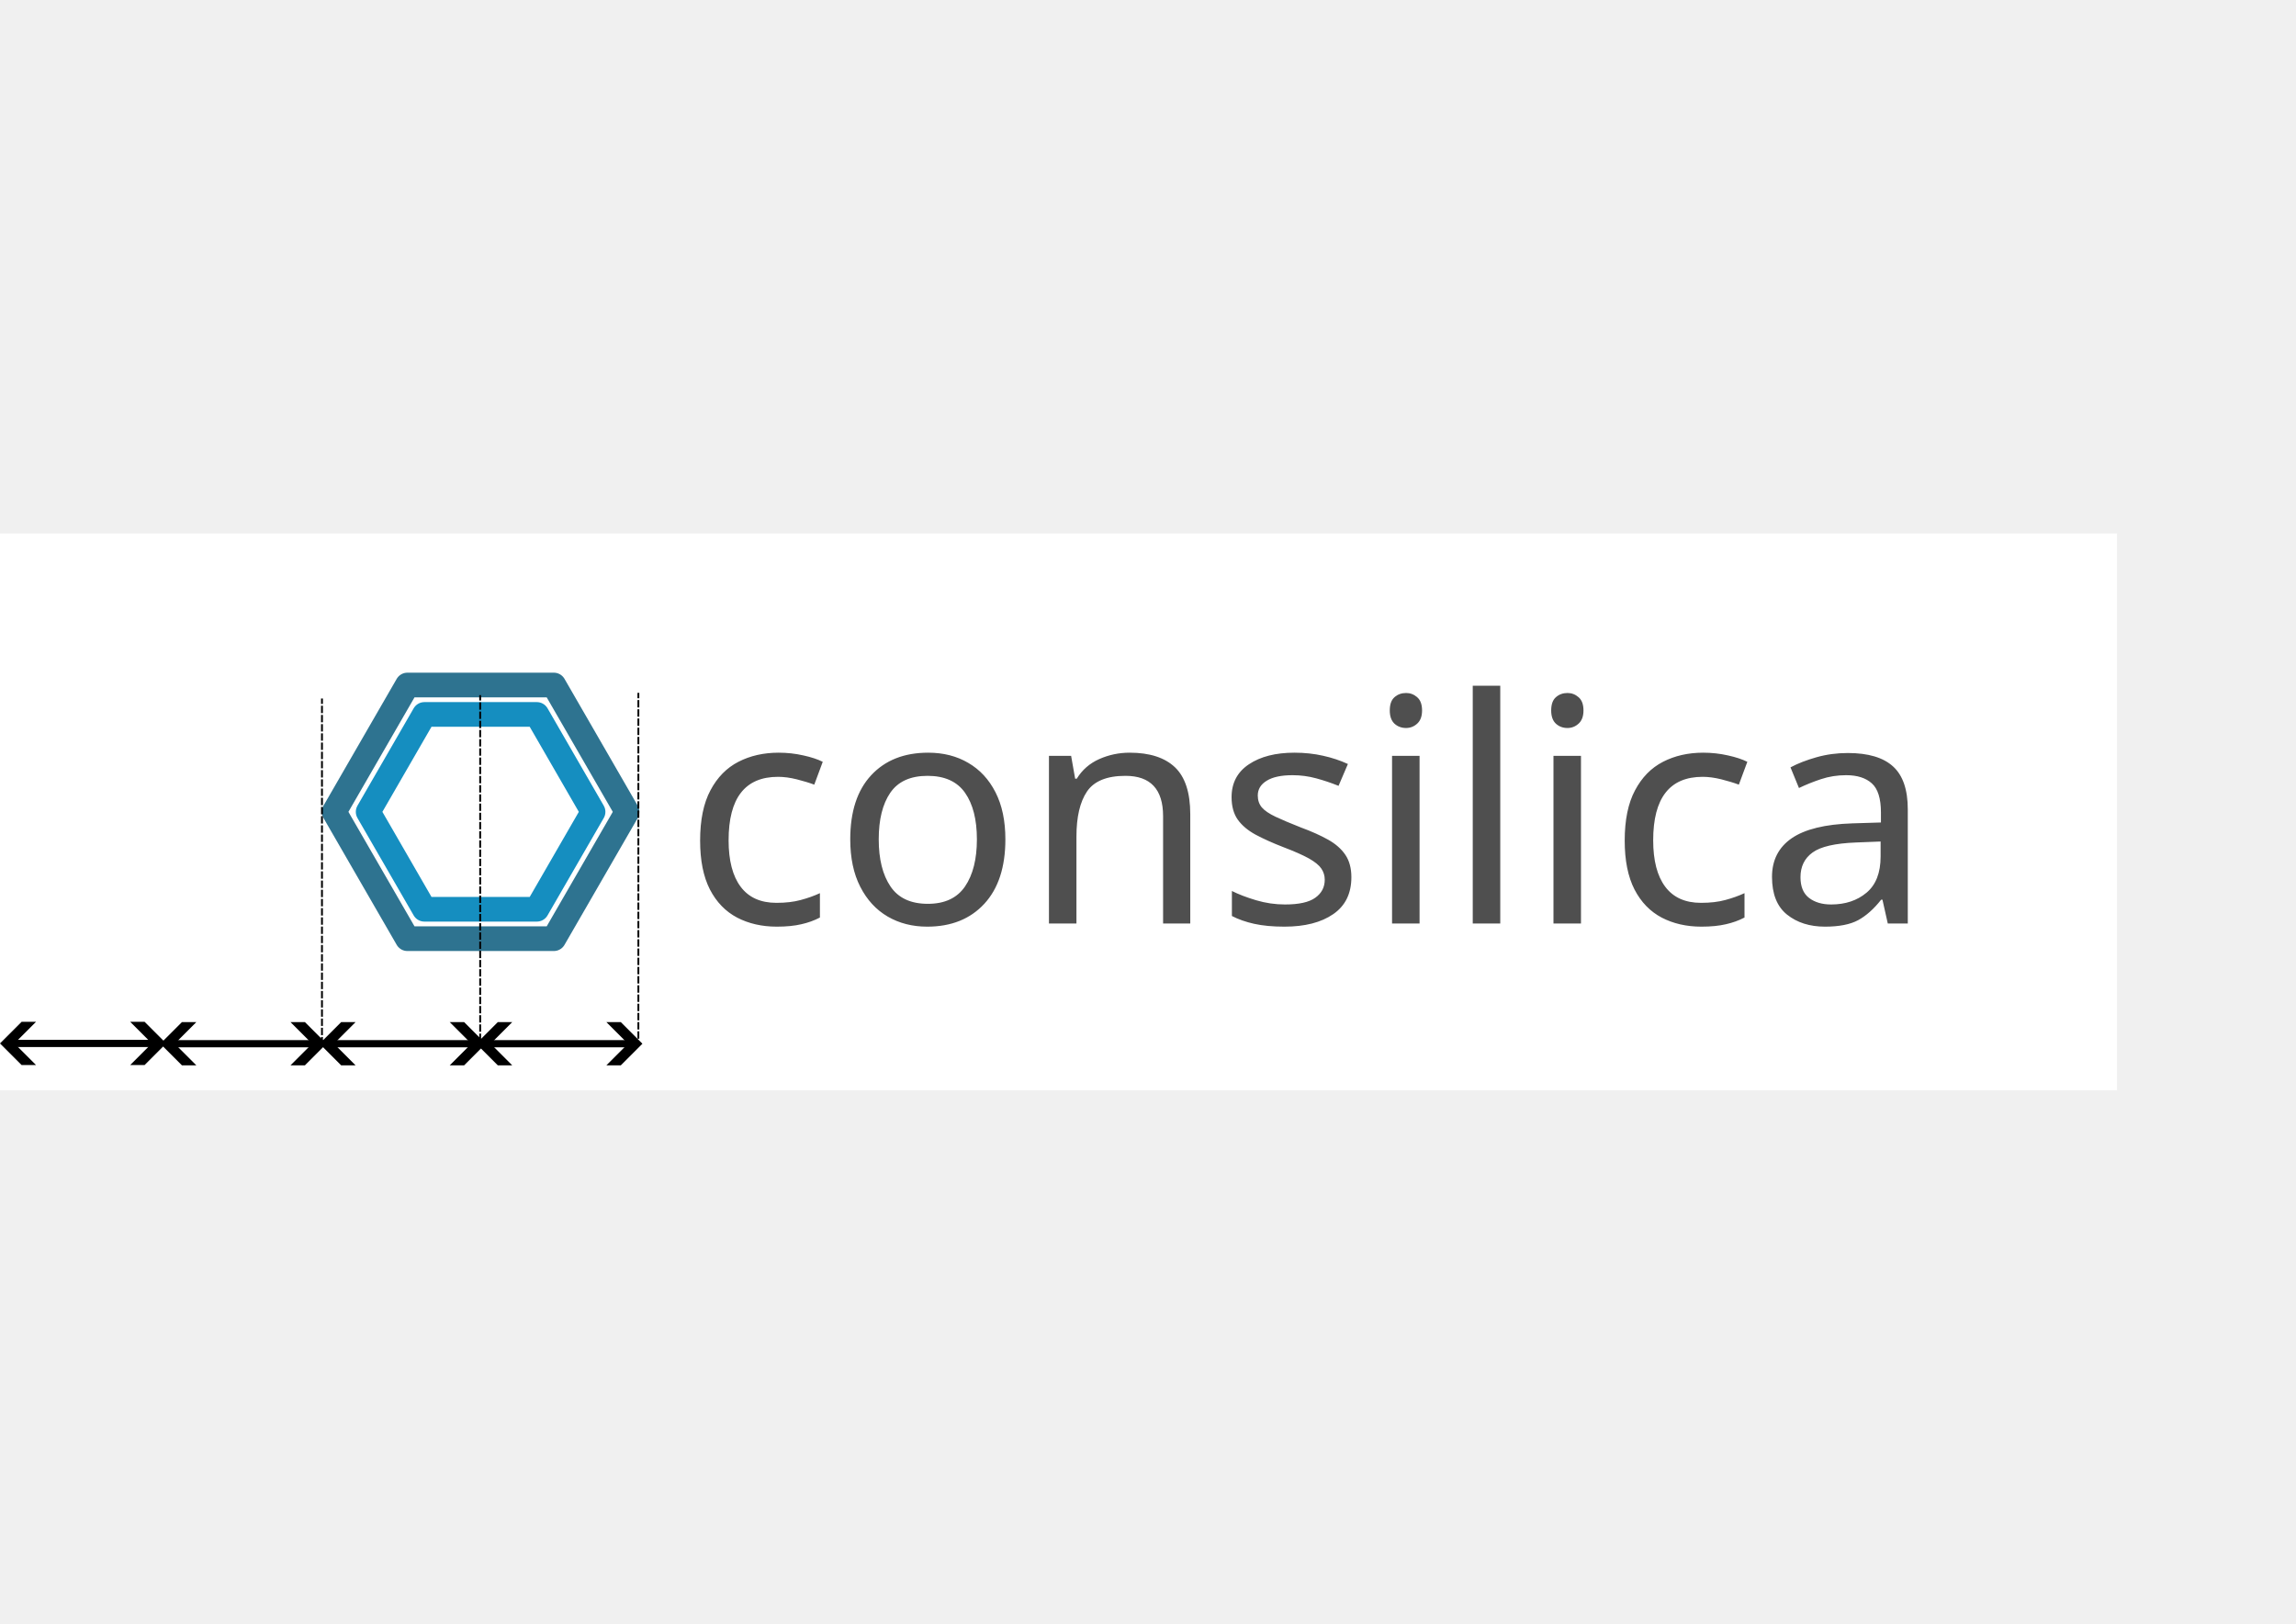
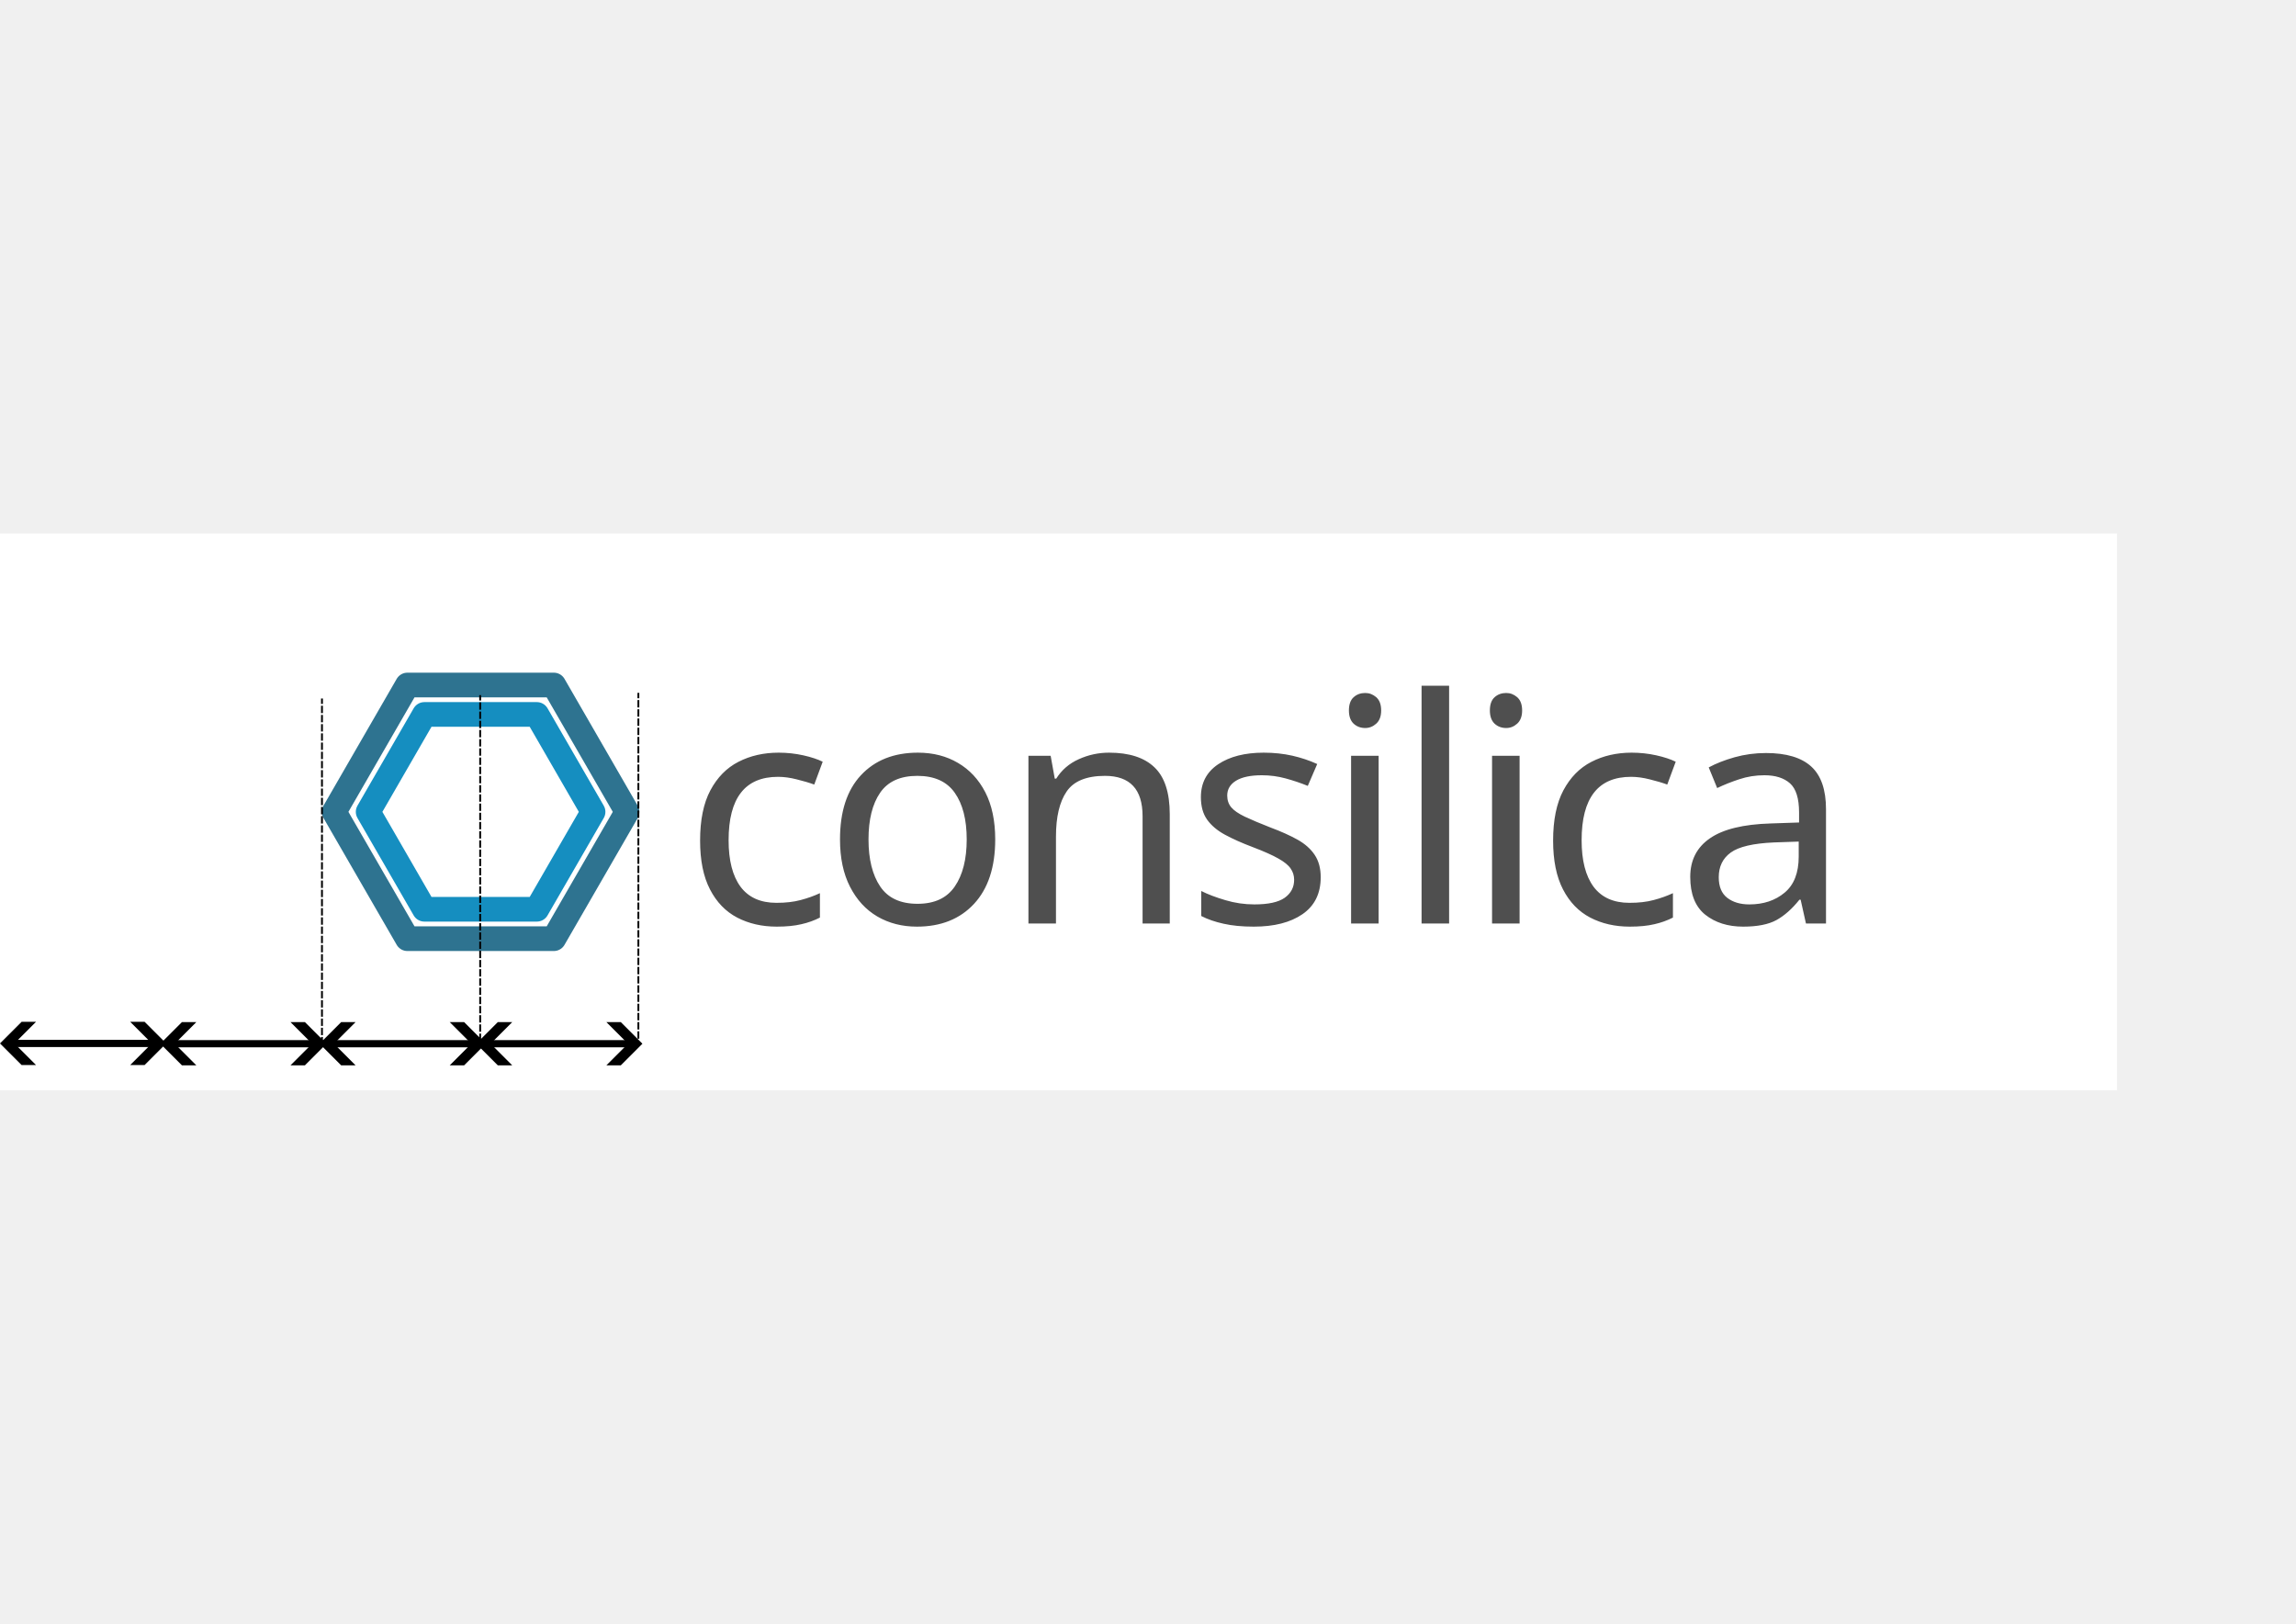
<svg xmlns="http://www.w3.org/2000/svg" width="297mm" height="210mm" viewBox="0 0 297 210" version="1.1" id="svg5">
  <defs id="defs2">
    <marker style="overflow:visible" id="marker4983" refX="0" refY="0" orient="auto-start-reverse" markerWidth="5" markerHeight="6" viewBox="0 0 5 6" preserveAspectRatio="xMidYMid">
      <path style="fill:context-stroke;fill-rule:evenodd;stroke:none" d="m 1,0 -3,3 h -2 l 3,-3 -3,-3 h 2 z" id="path4981" />
    </marker>
    <marker style="overflow:visible" id="marker4843" refX="0" refY="0" orient="auto-start-reverse" markerWidth="5" markerHeight="6" viewBox="0 0 5 6" preserveAspectRatio="xMidYMid">
      <path style="fill:context-stroke;fill-rule:evenodd;stroke:none" d="m 1,0 -3,3 h -2 l 3,-3 -3,-3 h 2 z" id="path4841" />
    </marker>
    <marker style="overflow:visible" id="Arrow4" refX="0" refY="0" orient="auto-start-reverse" markerWidth="5" markerHeight="6" viewBox="0 0 5 6" preserveAspectRatio="xMidYMid">
      <path style="fill:context-stroke;fill-rule:evenodd;stroke:none" d="m 1,0 -3,3 h -2 l 3,-3 -3,-3 h 2 z" id="path1741" />
    </marker>
    <rect x="1954.926" y="342.112" width="1595.042" height="71.088" id="rect16448" />
  </defs>
  <g id="layer1">
    <rect style="fill:#ffffff;fill-opacity:1;stroke:#ffffff;stroke-width:0.47;stroke-linecap:round;stroke-opacity:1" id="rect1668" width="273.382" height="71.53" x="0.235" y="69.235" />
    <text xml:space="preserve" transform="scale(0.2645833)" id="text16446" style="font-style:normal;font-weight:normal;font-size:40px;line-height:1.25;font-family:sans-serif;white-space:pre;shape-inside:url(#rect16448);display:inline;fill:#000000;fill-opacity:1;stroke:none" />
-     <g id="g5485" transform="matrix(0.9,0,0,0.9,-10.04813,10.5)">
-       <g id="g2821" transform="matrix(0.8171469,0,0,0.8171688,55.99292,19.16619)">
+     <g id="g2190">
+       <g id="g2821" transform="matrix(0.7354323,0,0,0.7354519,40.34549,27.74957)">
        <path style="fill:none;stroke:#2e7390;stroke-width:16;stroke-linejoin:round;stroke-dasharray:none;stroke-opacity:1" id="path4077" d="M 50.139,235.135 2.654,152.888 50.139,70.641 l 94.97,0 47.485,82.247 -47.485,82.247 z" transform="matrix(0.2711981,0,0,0.2711981,3.198681,63.57511)" />
        <path style="fill:none;stroke:#158ec0;stroke-width:20.833;stroke-linejoin:round;stroke-dasharray:none;stroke-opacity:1" id="path4077-7" d="M 50.139,235.135 2.654,152.888 50.139,70.641 l 94.97,0 47.485,82.247 -47.485,82.247 z" transform="matrix(0.2082801,0,0,0.2082801,9.340979,73.19451)" />
      </g>
-       <text x="109.326" y="121.041" style="font-size:44.956px;font-family:Verdana, sans-serif;clip-rule:evenodd;fill:#4f4f4f;fill-rule:evenodd;stroke-width:0.112;stroke-linejoin:round;stroke-miterlimit:2" id="text13661" transform="scale(0.9999866,1.000013)">consilica</text>
+       <text x="88.345" y="119.437" style="font-size:40.46px;font-family:Verdana, sans-serif;clip-rule:evenodd;fill:#4f4f4f;fill-rule:evenodd;stroke-width:0.101;stroke-linejoin:round;stroke-miterlimit:2;letter-spacing:-1.323px" id="text13661" transform="scale(0.9999866,1.000013)">consilica</text>
    </g>
    <g id="g5642" transform="translate(0,7.408334)">
      <path style="fill:none;stroke:#000000;stroke-width:0.932;stroke-linecap:butt;stroke-linejoin:miter;stroke-dasharray:none;stroke-opacity:1;marker-start:url(#marker4983);marker-end:url(#marker4983)" d="M 62.532,127.58 H 82.167" id="path2957" />
      <path style="fill:none;stroke:#000000;stroke-width:0.932;stroke-linecap:butt;stroke-linejoin:miter;stroke-dasharray:none;stroke-opacity:1;marker-start:url(#Arrow4);marker-end:url(#marker4843)" d="M 21.67,127.58 H 41.305" id="path2957-76" />
      <path style="fill:none;stroke:#000000;stroke-width:0.932;stroke-linecap:butt;stroke-linejoin:miter;stroke-dasharray:none;stroke-opacity:1;marker-start:url(#marker4983);marker-end:url(#marker4843)" d="M 42.267,127.58 H 61.902" id="path2957-7-8" />
      <path style="fill:none;stroke:#000000;stroke-width:0.932;stroke-linecap:butt;stroke-linejoin:miter;stroke-dasharray:none;stroke-opacity:1;marker-start:url(#marker4843);marker-end:url(#marker4983)" d="M 0.932,127.543 H 20.568" id="path2957-7-8-4" />
      <path style="fill:none;stroke:#000000;stroke-width:0.238px;stroke-linecap:butt;stroke-linejoin:miter;stroke-dasharray:0.952, 0.238;stroke-dashoffset:0;stroke-opacity:1" d="M 41.649,127.66 V 82.932" id="path5487" />
      <path style="fill:none;stroke:#000000;stroke-width:0.238px;stroke-linecap:butt;stroke-linejoin:miter;stroke-dasharray:0.952, 0.238;stroke-dashoffset:0;stroke-opacity:1" d="M 62.113,127.221 V 82.493" id="path5487-5" />
      <path style="fill:none;stroke:#000000;stroke-width:0.238px;stroke-linecap:butt;stroke-linejoin:miter;stroke-dasharray:0.952, 0.238;stroke-dashoffset:0;stroke-opacity:1" d="M 82.577,126.929 V 82.201" id="path5487-5-6" />
    </g>
  </g>
</svg>
